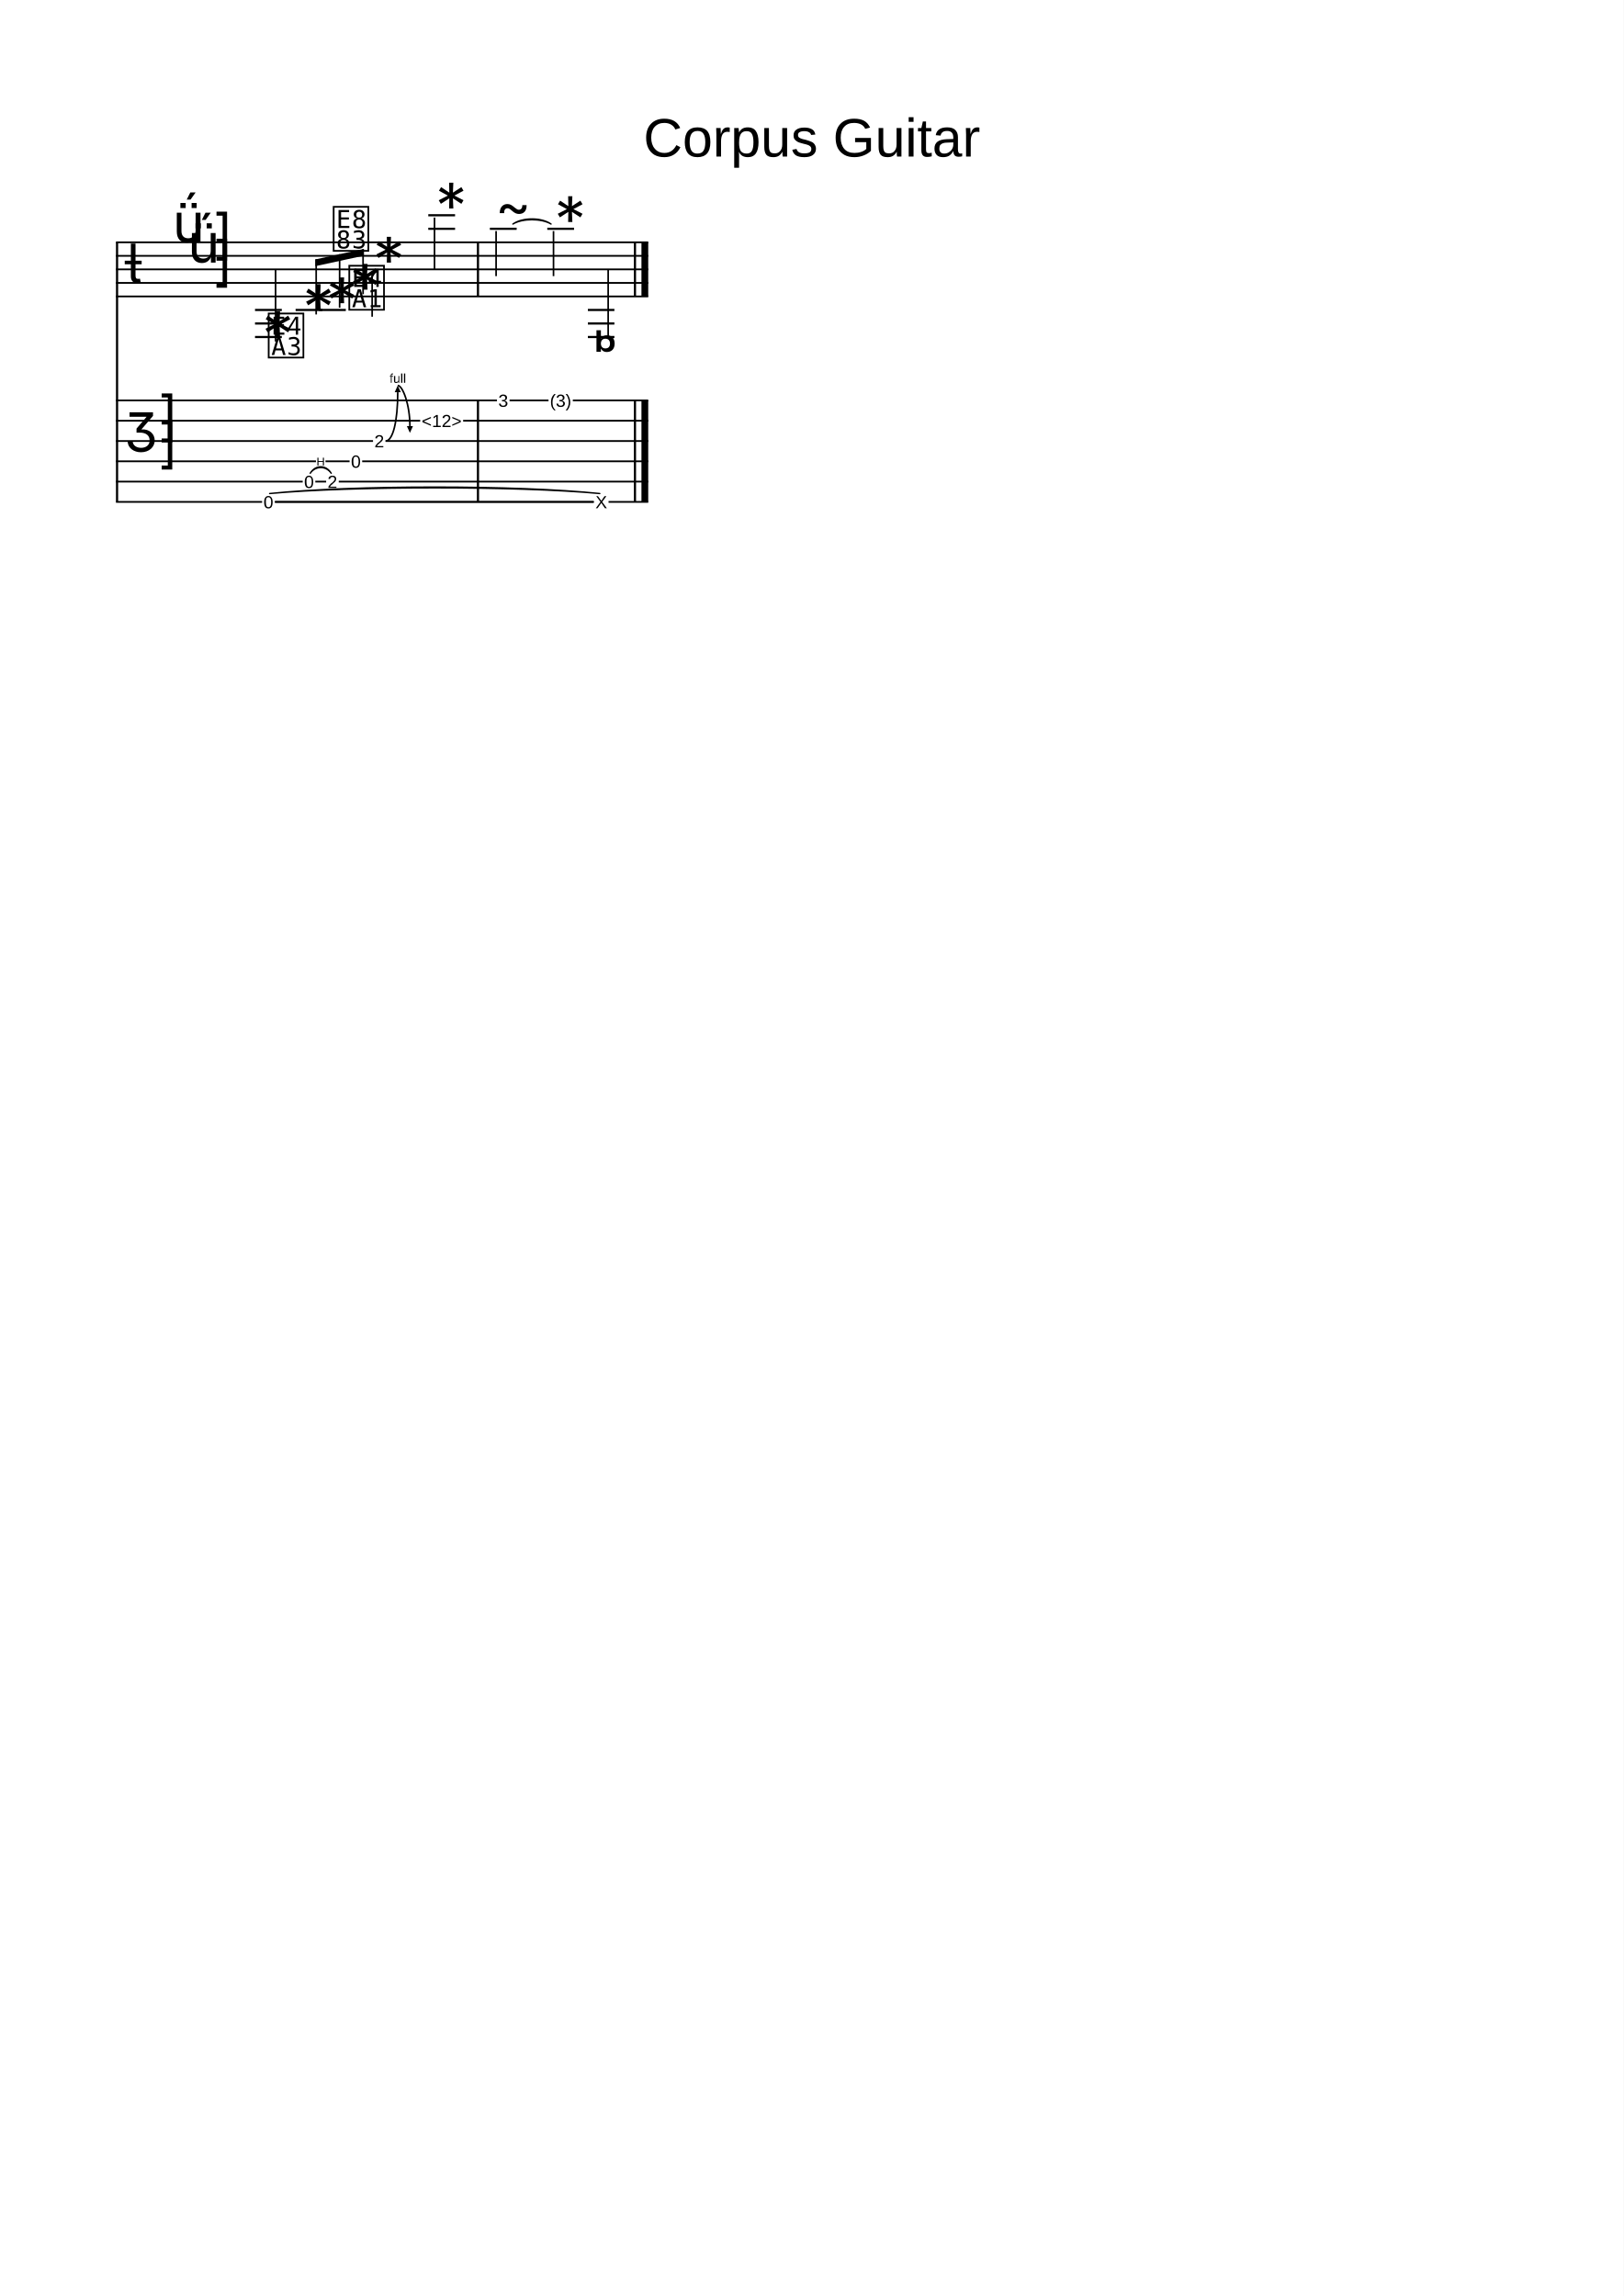
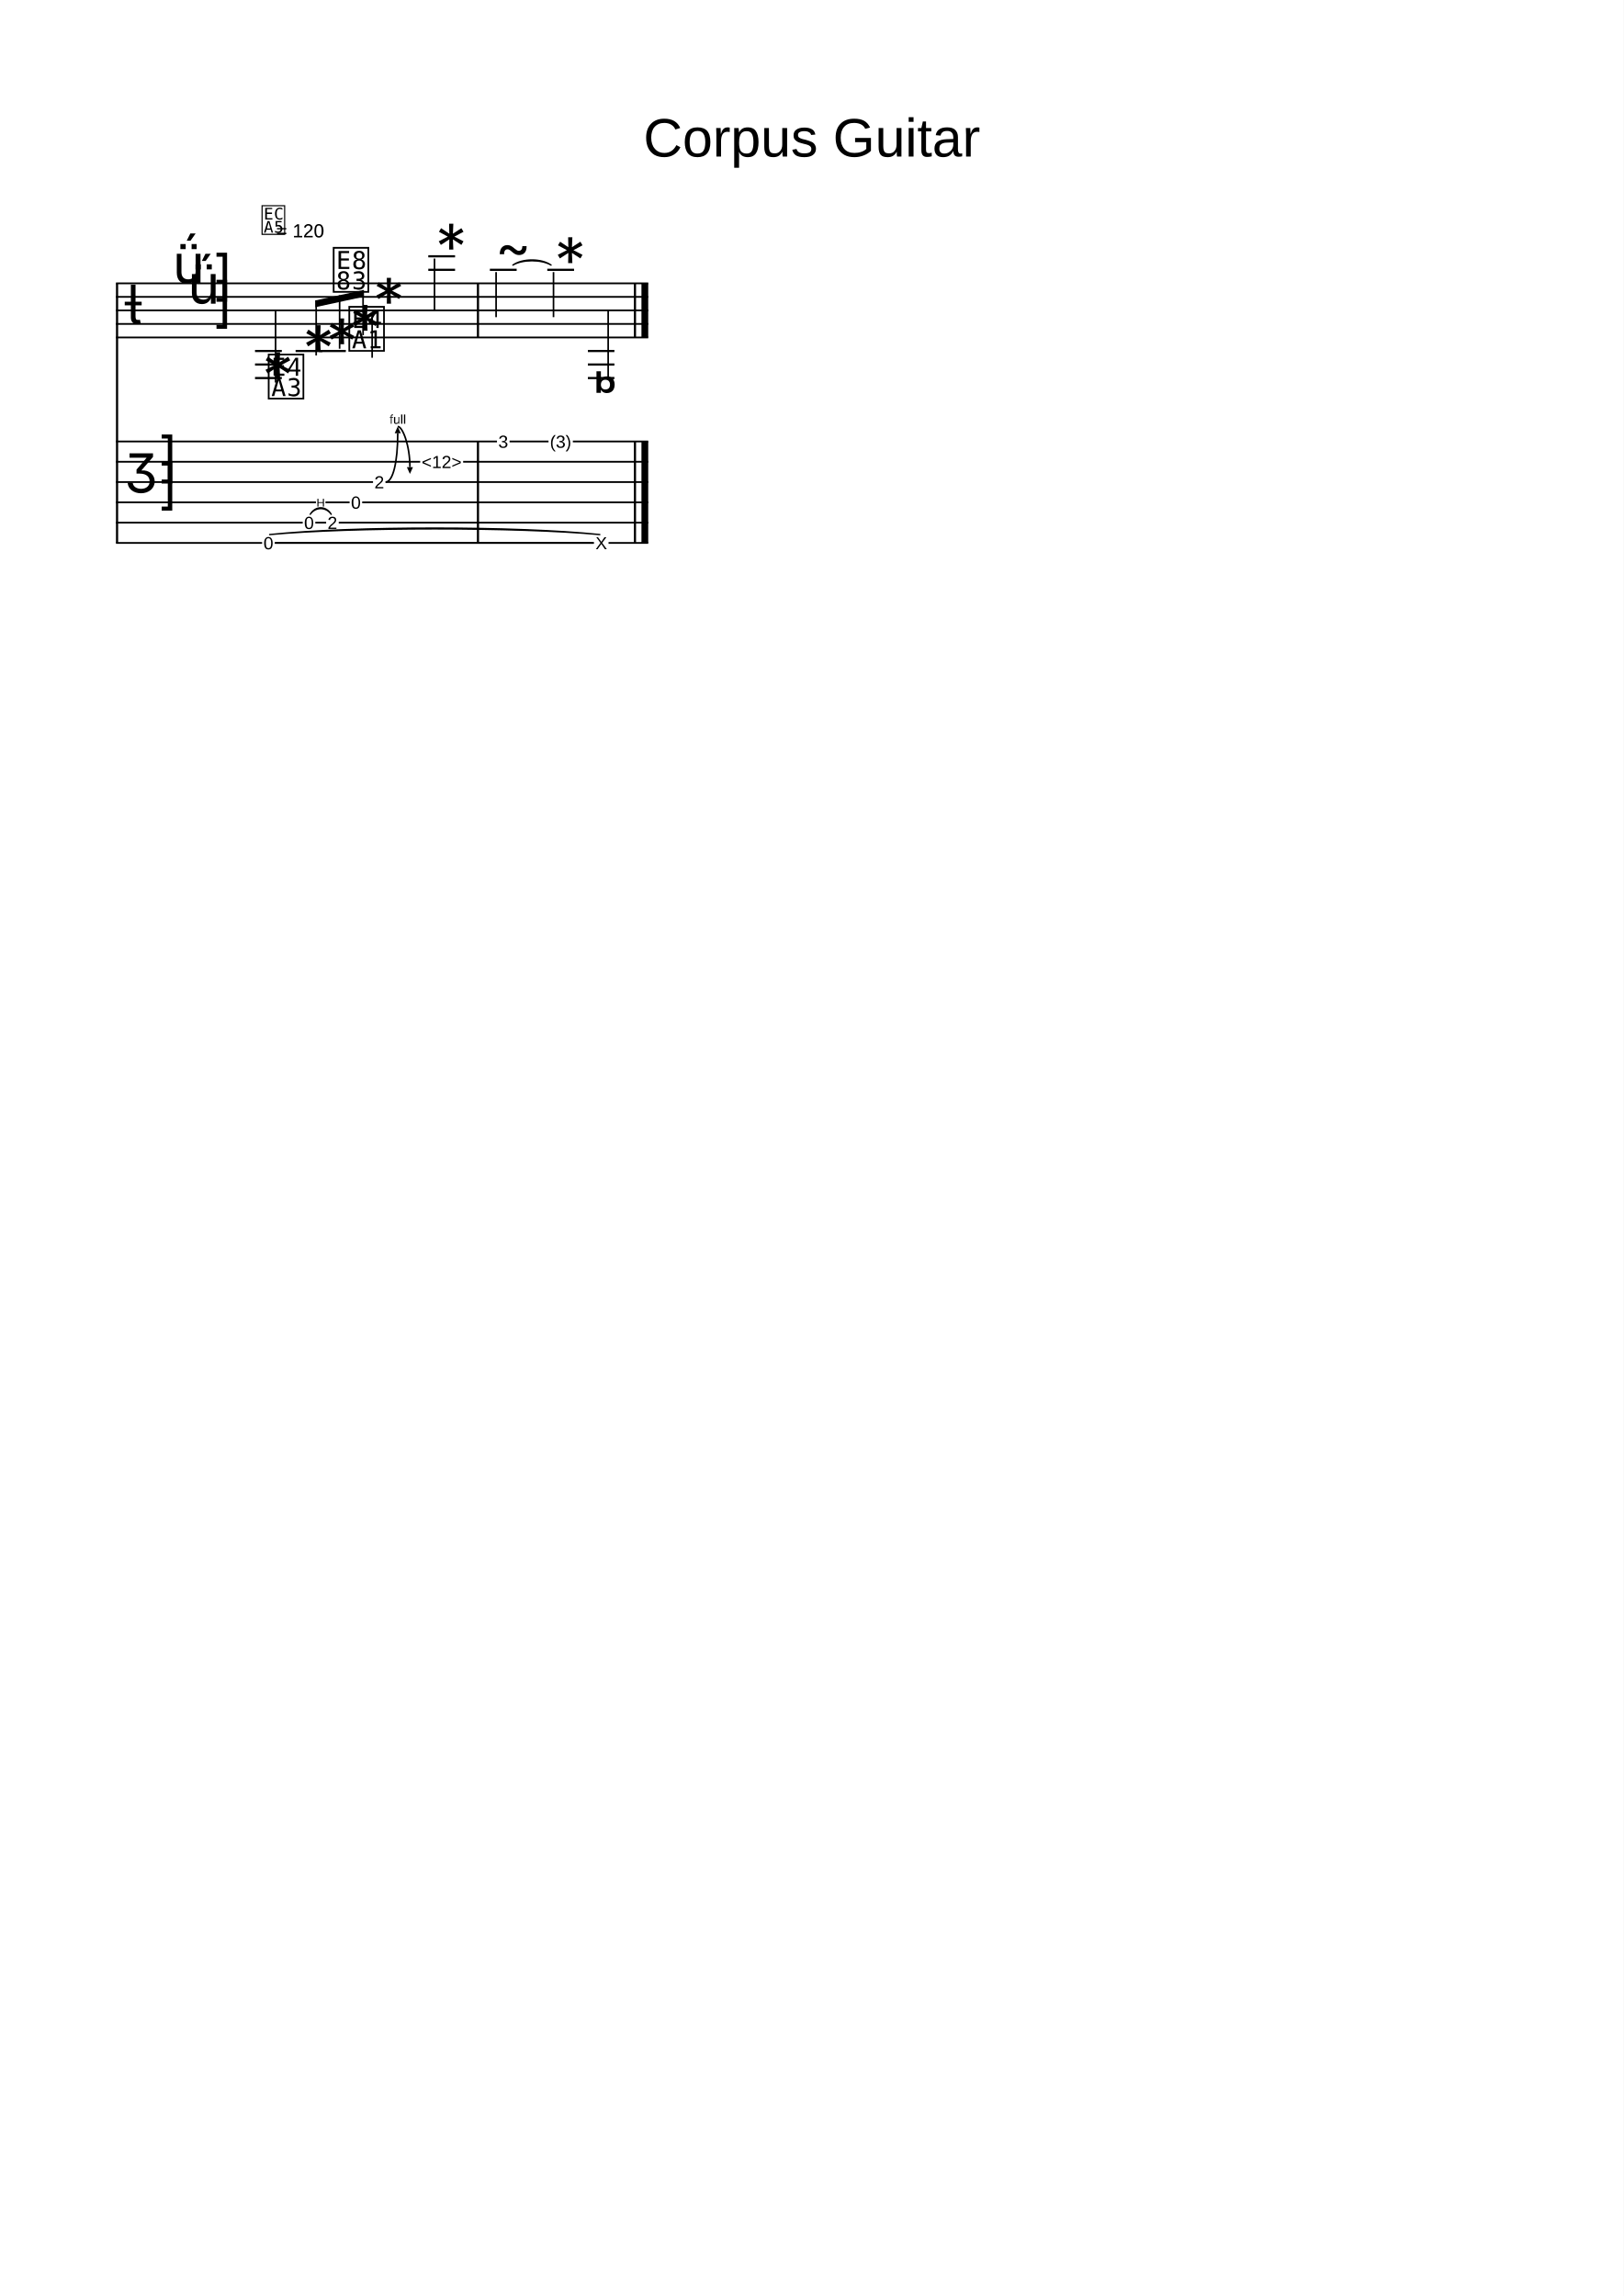
<svg xmlns="http://www.w3.org/2000/svg" width="1200" height="1697.143" viewBox="0 0 120 169.714">
  <style>@font-face{font-family:"Bravura";src:url("Bravura.otf")}text{font-family:"Bravura";font-size:4px}text.t{font-family:Arial,Helvetica,sans-serif}</style>
  <rect x="0" y="0" width="120" height="169.714" fill="white" />
  <g fill="black" stroke="black">
-     <line class="staffLine" x1="8.571" y1="17.911" x2="47.907" y2="17.911" stroke-width="0.13" />
-     <line class="staffLine" x1="8.571" y1="18.911" x2="47.907" y2="18.911" stroke-width="0.13" />
-     <line class="staffLine" x1="8.571" y1="19.911" x2="47.907" y2="19.911" stroke-width="0.13" />
-     <line class="staffLine" x1="8.571" y1="20.911" x2="47.907" y2="20.911" stroke-width="0.13" />
-     <line class="staffLine" x1="8.571" y1="21.911" x2="47.907" y2="21.911" stroke-width="0.13" />
-     <line class="ledgerLine" x1="18.847" y1="22.911" x2="20.827" y2="22.911" stroke-width="0.16" />
-     <line class="ledgerLine" x1="18.847" y1="23.911" x2="20.827" y2="23.911" stroke-width="0.16" />
-     <line class="ledgerLine" x1="18.847" y1="24.911" x2="20.827" y2="24.911" stroke-width="0.16" />
-     <line class="stem" x1="20.367" y1="25.243" x2="20.367" y2="19.911" stroke-width="0.12" />
-     <line class="ledgerLine" x1="21.847" y1="22.911" x2="23.827" y2="22.911" stroke-width="0.16" />
-     <line class="ledgerLine" x1="23.579" y1="22.911" x2="25.559" y2="22.911" stroke-width="0.16" />
-     <line class="stem" x1="27.504" y1="20.079" x2="27.504" y2="23.411" stroke-width="0.12" />
-     <line class="ledgerLine" x1="31.652" y1="16.911" x2="33.632" y2="16.911" stroke-width="0.16" />
-     <line class="ledgerLine" x1="31.652" y1="15.911" x2="33.632" y2="15.911" stroke-width="0.16" />
-     <line class="stem" x1="32.112" y1="16.079" x2="32.112" y2="19.911" stroke-width="0.12" />
-     <line class="stem" x1="23.367" y1="23.243" x2="23.367" y2="19.161" stroke-width="0.12" />
-     <line class="stem" x1="25.099" y1="22.743" x2="25.099" y2="18.786" stroke-width="0.12" />
-     <line class="stem" x1="26.832" y1="21.743" x2="26.832" y2="18.411" stroke-width="0.12" />
-     <line class="barline" x1="35.324" y1="17.911" x2="35.324" y2="21.911" stroke-width="0.16" />
-     <line class="ledgerLine" x1="36.204" y1="16.911" x2="38.184" y2="16.911" stroke-width="0.16" />
-     <line class="stem" x1="36.664" y1="17.079" x2="36.664" y2="20.411" stroke-width="0.12" />
-     <line class="ledgerLine" x1="40.447" y1="16.911" x2="42.427" y2="16.911" stroke-width="0.16" />
-     <line class="stem" x1="40.907" y1="17.079" x2="40.907" y2="20.411" stroke-width="0.12" />
-     <line class="ledgerLine" x1="43.447" y1="22.911" x2="45.407" y2="22.911" stroke-width="0.16" />
-     <line class="ledgerLine" x1="43.447" y1="23.911" x2="45.407" y2="23.911" stroke-width="0.16" />
-     <line class="ledgerLine" x1="43.447" y1="24.911" x2="45.407" y2="24.911" stroke-width="0.16" />
-     <line class="stem" x1="44.947" y1="24.967" x2="44.947" y2="19.911" stroke-width="0.12" />
-     <line class="barline" x1="46.927" y1="17.911" x2="46.927" y2="21.911" stroke-width="0.16" />
-     <line class="barline" x1="47.657" y1="17.911" x2="47.657" y2="21.911" stroke-width="0.5" />
-     <line class="staffLine" x1="8.571" y1="29.599" x2="47.907" y2="29.599" stroke-width="0.13" />
-     <line class="staffLine" x1="8.571" y1="31.099" x2="47.907" y2="31.099" stroke-width="0.13" />
-     <line class="staffLine" x1="8.571" y1="32.599" x2="47.907" y2="32.599" stroke-width="0.13" />
-     <line class="staffLine" x1="8.571" y1="34.099" x2="47.907" y2="34.099" stroke-width="0.13" />
-     <line class="staffLine" x1="8.571" y1="35.599" x2="47.907" y2="35.599" stroke-width="0.13" />
-     <line class="staffLine" x1="8.571" y1="37.099" x2="47.907" y2="37.099" stroke-width="0.13" />
-     <line class="barline" x1="35.324" y1="29.599" x2="35.324" y2="37.099" stroke-width="0.16" />
-     <line class="slide" x1="20.349" y1="37.099" x2="43.853" y2="37.099" stroke-width="0.12" />
-     <line class="barline" x1="46.927" y1="29.599" x2="46.927" y2="37.099" stroke-width="0.16" />
-     <line class="barline" x1="47.657" y1="29.599" x2="47.657" y2="37.099" stroke-width="0.5" />
-     <line class="barline" x1="8.651" y1="17.911" x2="8.651" y2="37.099" stroke-width="0.16" />
-     <polygon class="beam" stroke="none" points="23.307,19.174 26.892,18.398 26.892,18.898 23.307,19.674" />
-     <text class="clef" x="9.171" y="20.911" stroke="none"></text>
-     <text class="keySignature" x="12.755" y="17.911" stroke="none"></text>
-     <text class="keySignature" x="13.871" y="19.411" stroke="none"></text>
-     <text class="timeSignature" x="15.767" y="18.911" stroke="none"></text>
-     <text class="timeSignature" x="15.767" y="20.911" stroke="none"></text>
-     <text class="notehead" x="19.247" y="25.411" stroke="none"></text>
-     <text class="articulation" x="19.669" y="26.243" stroke="none"></text>
-     <text class="notehead" x="22.247" y="23.411" stroke="none"></text>
-     <text class="notehead" x="23.979" y="22.911" stroke="none"></text>
-     <text class="notehead" x="25.712" y="21.911" stroke="none"></text>
-     <text class="articulation" x="25.624" y="22.711" stroke="none"></text>
-     <text class="notehead" x="27.444" y="19.911" stroke="none"></text>
-     <text class="notehead" x="32.052" y="15.911" stroke="none"></text>
-     <text class="tuplet" x="24.467" y="18.354" stroke="none"></text>
-     <text class="notehead" x="36.604" y="16.911" stroke="none"></text>
-     <text class="notehead" x="40.847" y="16.911" stroke="none"></text>
-     <text class="notehead" x="43.847" y="25.411" stroke="none"></text>
-     <text class="clef" x="9.183" y="33.381" stroke="none"></text>
-     <text class="timeSignature" x="11.715" y="32.349" stroke="none"></text>
-     <text class="timeSignature" x="11.715" y="34.349" stroke="none"></text>
+     <line class="staffLine" x1="8.571" y1="20.944" x2="47.907" y2="20.944" stroke-width="0.13" />
+     <line class="staffLine" x1="8.571" y1="21.944" x2="47.907" y2="21.944" stroke-width="0.13" />
+     <line class="staffLine" x1="8.571" y1="22.944" x2="47.907" y2="22.944" stroke-width="0.13" />
+     <line class="staffLine" x1="8.571" y1="23.944" x2="47.907" y2="23.944" stroke-width="0.13" />
+     <line class="staffLine" x1="8.571" y1="24.944" x2="47.907" y2="24.944" stroke-width="0.13" />
+     <line class="ledgerLine" x1="18.847" y1="25.944" x2="20.827" y2="25.944" stroke-width="0.16" />
+     <line class="ledgerLine" x1="18.847" y1="26.944" x2="20.827" y2="26.944" stroke-width="0.16" />
+     <line class="ledgerLine" x1="18.847" y1="27.944" x2="20.827" y2="27.944" stroke-width="0.16" />
+     <line class="stem" x1="20.367" y1="28.276" x2="20.367" y2="22.944" stroke-width="0.12" />
+     <line class="ledgerLine" x1="21.847" y1="25.944" x2="23.827" y2="25.944" stroke-width="0.16" />
+     <line class="ledgerLine" x1="23.579" y1="25.944" x2="25.559" y2="25.944" stroke-width="0.16" />
+     <line class="stem" x1="27.504" y1="23.112" x2="27.504" y2="26.444" stroke-width="0.12" />
+     <line class="ledgerLine" x1="31.652" y1="19.944" x2="33.632" y2="19.944" stroke-width="0.16" />
+     <line class="ledgerLine" x1="31.652" y1="18.944" x2="33.632" y2="18.944" stroke-width="0.16" />
+     <line class="stem" x1="32.112" y1="19.112" x2="32.112" y2="22.944" stroke-width="0.12" />
+     <line class="stem" x1="23.367" y1="26.276" x2="23.367" y2="22.194" stroke-width="0.12" />
+     <line class="stem" x1="25.099" y1="25.776" x2="25.099" y2="21.819" stroke-width="0.12" />
+     <line class="stem" x1="26.832" y1="24.776" x2="26.832" y2="21.444" stroke-width="0.12" />
+     <line class="barline" x1="35.324" y1="20.944" x2="35.324" y2="24.944" stroke-width="0.16" />
+     <line class="ledgerLine" x1="36.204" y1="19.944" x2="38.184" y2="19.944" stroke-width="0.16" />
+     <line class="stem" x1="36.664" y1="20.112" x2="36.664" y2="23.444" stroke-width="0.12" />
+     <line class="ledgerLine" x1="40.447" y1="19.944" x2="42.427" y2="19.944" stroke-width="0.16" />
+     <line class="stem" x1="40.907" y1="20.112" x2="40.907" y2="23.444" stroke-width="0.12" />
+     <line class="ledgerLine" x1="43.447" y1="25.944" x2="45.407" y2="25.944" stroke-width="0.16" />
+     <line class="ledgerLine" x1="43.447" y1="26.944" x2="45.407" y2="26.944" stroke-width="0.16" />
+     <line class="ledgerLine" x1="43.447" y1="27.944" x2="45.407" y2="27.944" stroke-width="0.16" />
+     <line class="stem" x1="44.947" y1="28" x2="44.947" y2="22.944" stroke-width="0.12" />
+     <line class="barline" x1="46.927" y1="20.944" x2="46.927" y2="24.944" stroke-width="0.16" />
+     <line class="barline" x1="47.657" y1="20.944" x2="47.657" y2="24.944" stroke-width="0.5" />
+     <line class="staffLine" x1="8.571" y1="32.632" x2="47.907" y2="32.632" stroke-width="0.13" />
+     <line class="staffLine" x1="8.571" y1="34.132" x2="47.907" y2="34.132" stroke-width="0.13" />
+     <line class="staffLine" x1="8.571" y1="35.632" x2="47.907" y2="35.632" stroke-width="0.13" />
+     <line class="staffLine" x1="8.571" y1="37.132" x2="47.907" y2="37.132" stroke-width="0.13" />
+     <line class="staffLine" x1="8.571" y1="38.632" x2="47.907" y2="38.632" stroke-width="0.13" />
+     <line class="staffLine" x1="8.571" y1="40.132" x2="47.907" y2="40.132" stroke-width="0.13" />
+     <line class="barline" x1="35.324" y1="32.632" x2="35.324" y2="40.132" stroke-width="0.16" />
+     <line class="slide" x1="20.349" y1="40.132" x2="43.853" y2="40.132" stroke-width="0.12" />
+     <line class="barline" x1="46.927" y1="32.632" x2="46.927" y2="40.132" stroke-width="0.16" />
+     <line class="barline" x1="47.657" y1="32.632" x2="47.657" y2="40.132" stroke-width="0.5" />
+     <line class="barline" x1="8.651" y1="20.944" x2="8.651" y2="40.132" stroke-width="0.16" />
+     <polygon class="beam" stroke="none" points="23.307,22.207 26.892,21.431 26.892,21.931 23.307,22.707" />
+     <text class="clef" x="9.171" y="23.944" stroke="none"></text>
+     <text class="keySignature" x="12.755" y="20.944" stroke="none"></text>
+     <text class="keySignature" x="13.871" y="22.444" stroke="none"></text>
+     <text class="timeSignature" x="15.767" y="21.944" stroke="none"></text>
+     <text class="timeSignature" x="15.767" y="23.944" stroke="none"></text>
+     <text class="notehead" x="19.247" y="28.444" stroke="none"></text>
+     <text class="articulation" x="19.669" y="29.276" stroke="none"></text>
+     <text class="notehead" x="22.247" y="26.444" stroke="none"></text>
+     <text class="notehead" x="23.979" y="25.944" stroke="none"></text>
+     <text class="notehead" x="25.712" y="24.944" stroke="none"></text>
+     <text class="articulation" x="25.624" y="25.744" stroke="none"></text>
+     <text class="notehead" x="27.444" y="22.944" stroke="none"></text>
+     <text class="notehead" x="32.052" y="18.944" stroke="none"></text>
+     <text class="tuplet" x="24.467" y="21.387" stroke="none"></text>
+     <text class="notehead" x="36.604" y="19.944" stroke="none"></text>
+     <text class="notehead" x="40.847" y="19.944" stroke="none"></text>
+     <text class="notehead" x="43.847" y="28.444" stroke="none"></text>
+     <text class="clef" x="9.183" y="36.414" stroke="none"></text>
+     <text class="timeSignature" x="11.715" y="35.382" stroke="none"></text>
+     <text class="timeSignature" x="11.715" y="37.382" stroke="none"></text>
+     <text class="tempo" x="19.247" y="17.2" style="font-size:2.6px" stroke="none"></text>
    <text class="t credit" x="60" y="11.571" style="font-size:4px" text-anchor="middle" stroke="none">Corpus Guitar</text>
-     <rect class="knockout" x="19.372" y="36.527" width="0.931" height="1.144" fill="white" stroke="none" />
-     <text class="t fretNumber" x="19.837" y="37.567" style="font-size:1.3px" text-anchor="middle" stroke="none">0</text>
-     <rect class="knockout" x="22.372" y="35.027" width="0.931" height="1.144" fill="white" stroke="none" />
-     <text class="t fretNumber" x="22.837" y="36.067" style="font-size:1.3px" text-anchor="middle" stroke="none">0</text>
-     <rect class="knockout" x="24.104" y="35.027" width="0.931" height="1.144" fill="white" stroke="none" />
-     <text class="t fretNumber" x="24.569" y="36.067" style="font-size:1.3px" text-anchor="middle" stroke="none">2</text>
-     <rect class="knockout" x="23.352" y="33.731" width="0.703" height="0.748" fill="white" stroke="none" />
-     <text class="t technique" x="23.703" y="34.411" style="font-size:0.85px" text-anchor="middle" stroke="none">H</text>
-     <rect class="knockout" x="25.836" y="33.527" width="0.931" height="1.144" fill="white" stroke="none" />
-     <text class="t fretNumber" x="26.302" y="34.567" style="font-size:1.3px" text-anchor="middle" stroke="none">0</text>
-     <rect class="knockout" x="27.568" y="32.027" width="0.931" height="1.144" fill="white" stroke="none" />
-     <text class="t fretNumber" x="28.034" y="33.067" style="font-size:1.3px" text-anchor="middle" stroke="none">2</text>
-     <rect class="knockout" x="31.056" y="30.527" width="3.172" height="1.144" fill="white" stroke="none" />
-     <text class="t fretNumber" x="32.642" y="31.567" style="font-size:1.3px" text-anchor="middle" stroke="none">&lt;12&gt;</text>
-     <rect class="knockout" x="36.729" y="29.027" width="0.931" height="1.144" fill="white" stroke="none" />
-     <text class="t fretNumber" x="37.194" y="30.067" style="font-size:1.3px" text-anchor="middle" stroke="none">3</text>
-     <rect class="knockout" x="40.538" y="29.027" width="1.797" height="1.144" fill="white" stroke="none" />
-     <text class="t fretNumber" x="41.437" y="30.067" style="font-size:1.3px" text-anchor="middle" stroke="none">(3)</text>
-     <rect class="knockout" x="43.899" y="36.527" width="1.075" height="1.144" fill="white" stroke="none" />
-     <text class="t fretNumber" x="44.437" y="37.567" style="font-size:1.3px" text-anchor="middle" stroke="none">X</text>
-     <text class="t bend" x="29.395" y="28.292" style="font-size:0.95px" text-anchor="middle" stroke="none">full</text>
-     <path class="tie" stroke-width="0.1" stroke-linejoin="round" d="M37.904,16.561 C38.61,16.055 40.021,16.055 40.727,16.561 C40.021,16.135 38.61,16.135 37.904,16.561Z" />
-     <path class="slur" stroke-width="0.1" stroke-linejoin="round" d="M22.928,34.981 C23.316,34.341 24.091,34.341 24.479,34.981 C24.091,34.421 23.316,34.421 22.928,34.981Z" />
-     <path class="slur" stroke-width="0.1" stroke-linejoin="round" d="M19.928,36.481 C26.028,35.841 38.228,35.841 44.328,36.481 C38.228,35.921 26.028,35.921 19.928,36.481Z" />
-     <path class="bend" fill="none" stroke-width="0.12" d="M28.495,32.599 C29.035,32.599 29.395,31.156 29.395,28.992" />
-     <path class="bend" fill="none" stroke-width="0.12" d="M29.395,28.492 C29.755,28.492 30.295,29.895 30.295,31.499" />
-     <polygon class="bend" stroke="none" points="29.395,28.492 29.17,28.992 29.62,28.992" />
-     <polygon class="bend" stroke="none" points="30.295,31.999 30.07,31.499 30.52,31.499" />
+     <rect class="knockout" x="19.372" y="39.56" width="0.931" height="1.144" fill="white" stroke="none" />
+     <text class="t fretNumber" x="19.837" y="40.6" style="font-size:1.3px" text-anchor="middle" stroke="none">0</text>
+     <rect class="knockout" x="22.372" y="38.06" width="0.931" height="1.144" fill="white" stroke="none" />
+     <text class="t fretNumber" x="22.837" y="39.1" style="font-size:1.3px" text-anchor="middle" stroke="none">0</text>
+     <rect class="knockout" x="24.104" y="38.06" width="0.931" height="1.144" fill="white" stroke="none" />
+     <text class="t fretNumber" x="24.569" y="39.1" style="font-size:1.3px" text-anchor="middle" stroke="none">2</text>
+     <rect class="knockout" x="23.352" y="36.764" width="0.703" height="0.748" fill="white" stroke="none" />
+     <text class="t technique" x="23.703" y="37.444" style="font-size:0.85px" text-anchor="middle" stroke="none">H</text>
+     <rect class="knockout" x="25.836" y="36.56" width="0.931" height="1.144" fill="white" stroke="none" />
+     <text class="t fretNumber" x="26.302" y="37.6" style="font-size:1.3px" text-anchor="middle" stroke="none">0</text>
+     <rect class="knockout" x="27.568" y="35.06" width="0.931" height="1.144" fill="white" stroke="none" />
+     <text class="t fretNumber" x="28.034" y="36.1" style="font-size:1.3px" text-anchor="middle" stroke="none">2</text>
+     <rect class="knockout" x="31.056" y="33.56" width="3.172" height="1.144" fill="white" stroke="none" />
+     <text class="t fretNumber" x="32.642" y="34.6" style="font-size:1.3px" text-anchor="middle" stroke="none">&lt;12&gt;</text>
+     <rect class="knockout" x="36.729" y="32.06" width="0.931" height="1.144" fill="white" stroke="none" />
+     <text class="t fretNumber" x="37.194" y="33.1" style="font-size:1.3px" text-anchor="middle" stroke="none">3</text>
+     <rect class="knockout" x="40.538" y="32.06" width="1.797" height="1.144" fill="white" stroke="none" />
+     <text class="t fretNumber" x="41.437" y="33.1" style="font-size:1.3px" text-anchor="middle" stroke="none">(3)</text>
+     <rect class="knockout" x="43.899" y="39.56" width="1.075" height="1.144" fill="white" stroke="none" />
+     <text class="t fretNumber" x="44.437" y="40.6" style="font-size:1.3px" text-anchor="middle" stroke="none">X</text>
+     <text class="t bend" x="29.395" y="31.325" style="font-size:0.95px" text-anchor="middle" stroke="none">full</text>
+     <text class="t tempo" x="20.411" y="17.55" style="font-size:1.4px" text-anchor="start" stroke="none">= 120</text>
+     <path class="tie" stroke-width="0.1" stroke-linejoin="round" d="M37.904,19.594 C38.61,19.088 40.021,19.088 40.727,19.594 C40.021,19.168 38.61,19.168 37.904,19.594Z" />
+     <path class="slur" stroke-width="0.1" stroke-linejoin="round" d="M22.928,38.014 C23.316,37.374 24.091,37.374 24.479,38.014 C24.091,37.454 23.316,37.454 22.928,38.014Z" />
+     <path class="slur" stroke-width="0.1" stroke-linejoin="round" d="M19.928,39.514 C26.028,38.874 38.228,38.874 44.328,39.514 C38.228,38.954 26.028,38.954 19.928,39.514Z" />
+     <path class="bend" fill="none" stroke-width="0.12" d="M28.495,35.632 C29.035,35.632 29.395,34.189 29.395,32.025" />
+     <path class="bend" fill="none" stroke-width="0.12" d="M29.395,31.525 C29.755,31.525 30.295,32.928 30.295,34.532" />
+     <polygon class="bend" stroke="none" points="29.395,31.525 29.17,32.025 29.62,32.025" />
+     <polygon class="bend" stroke="none" points="30.295,35.032 30.07,34.532 30.52,34.532" />
  </g>
</svg>
